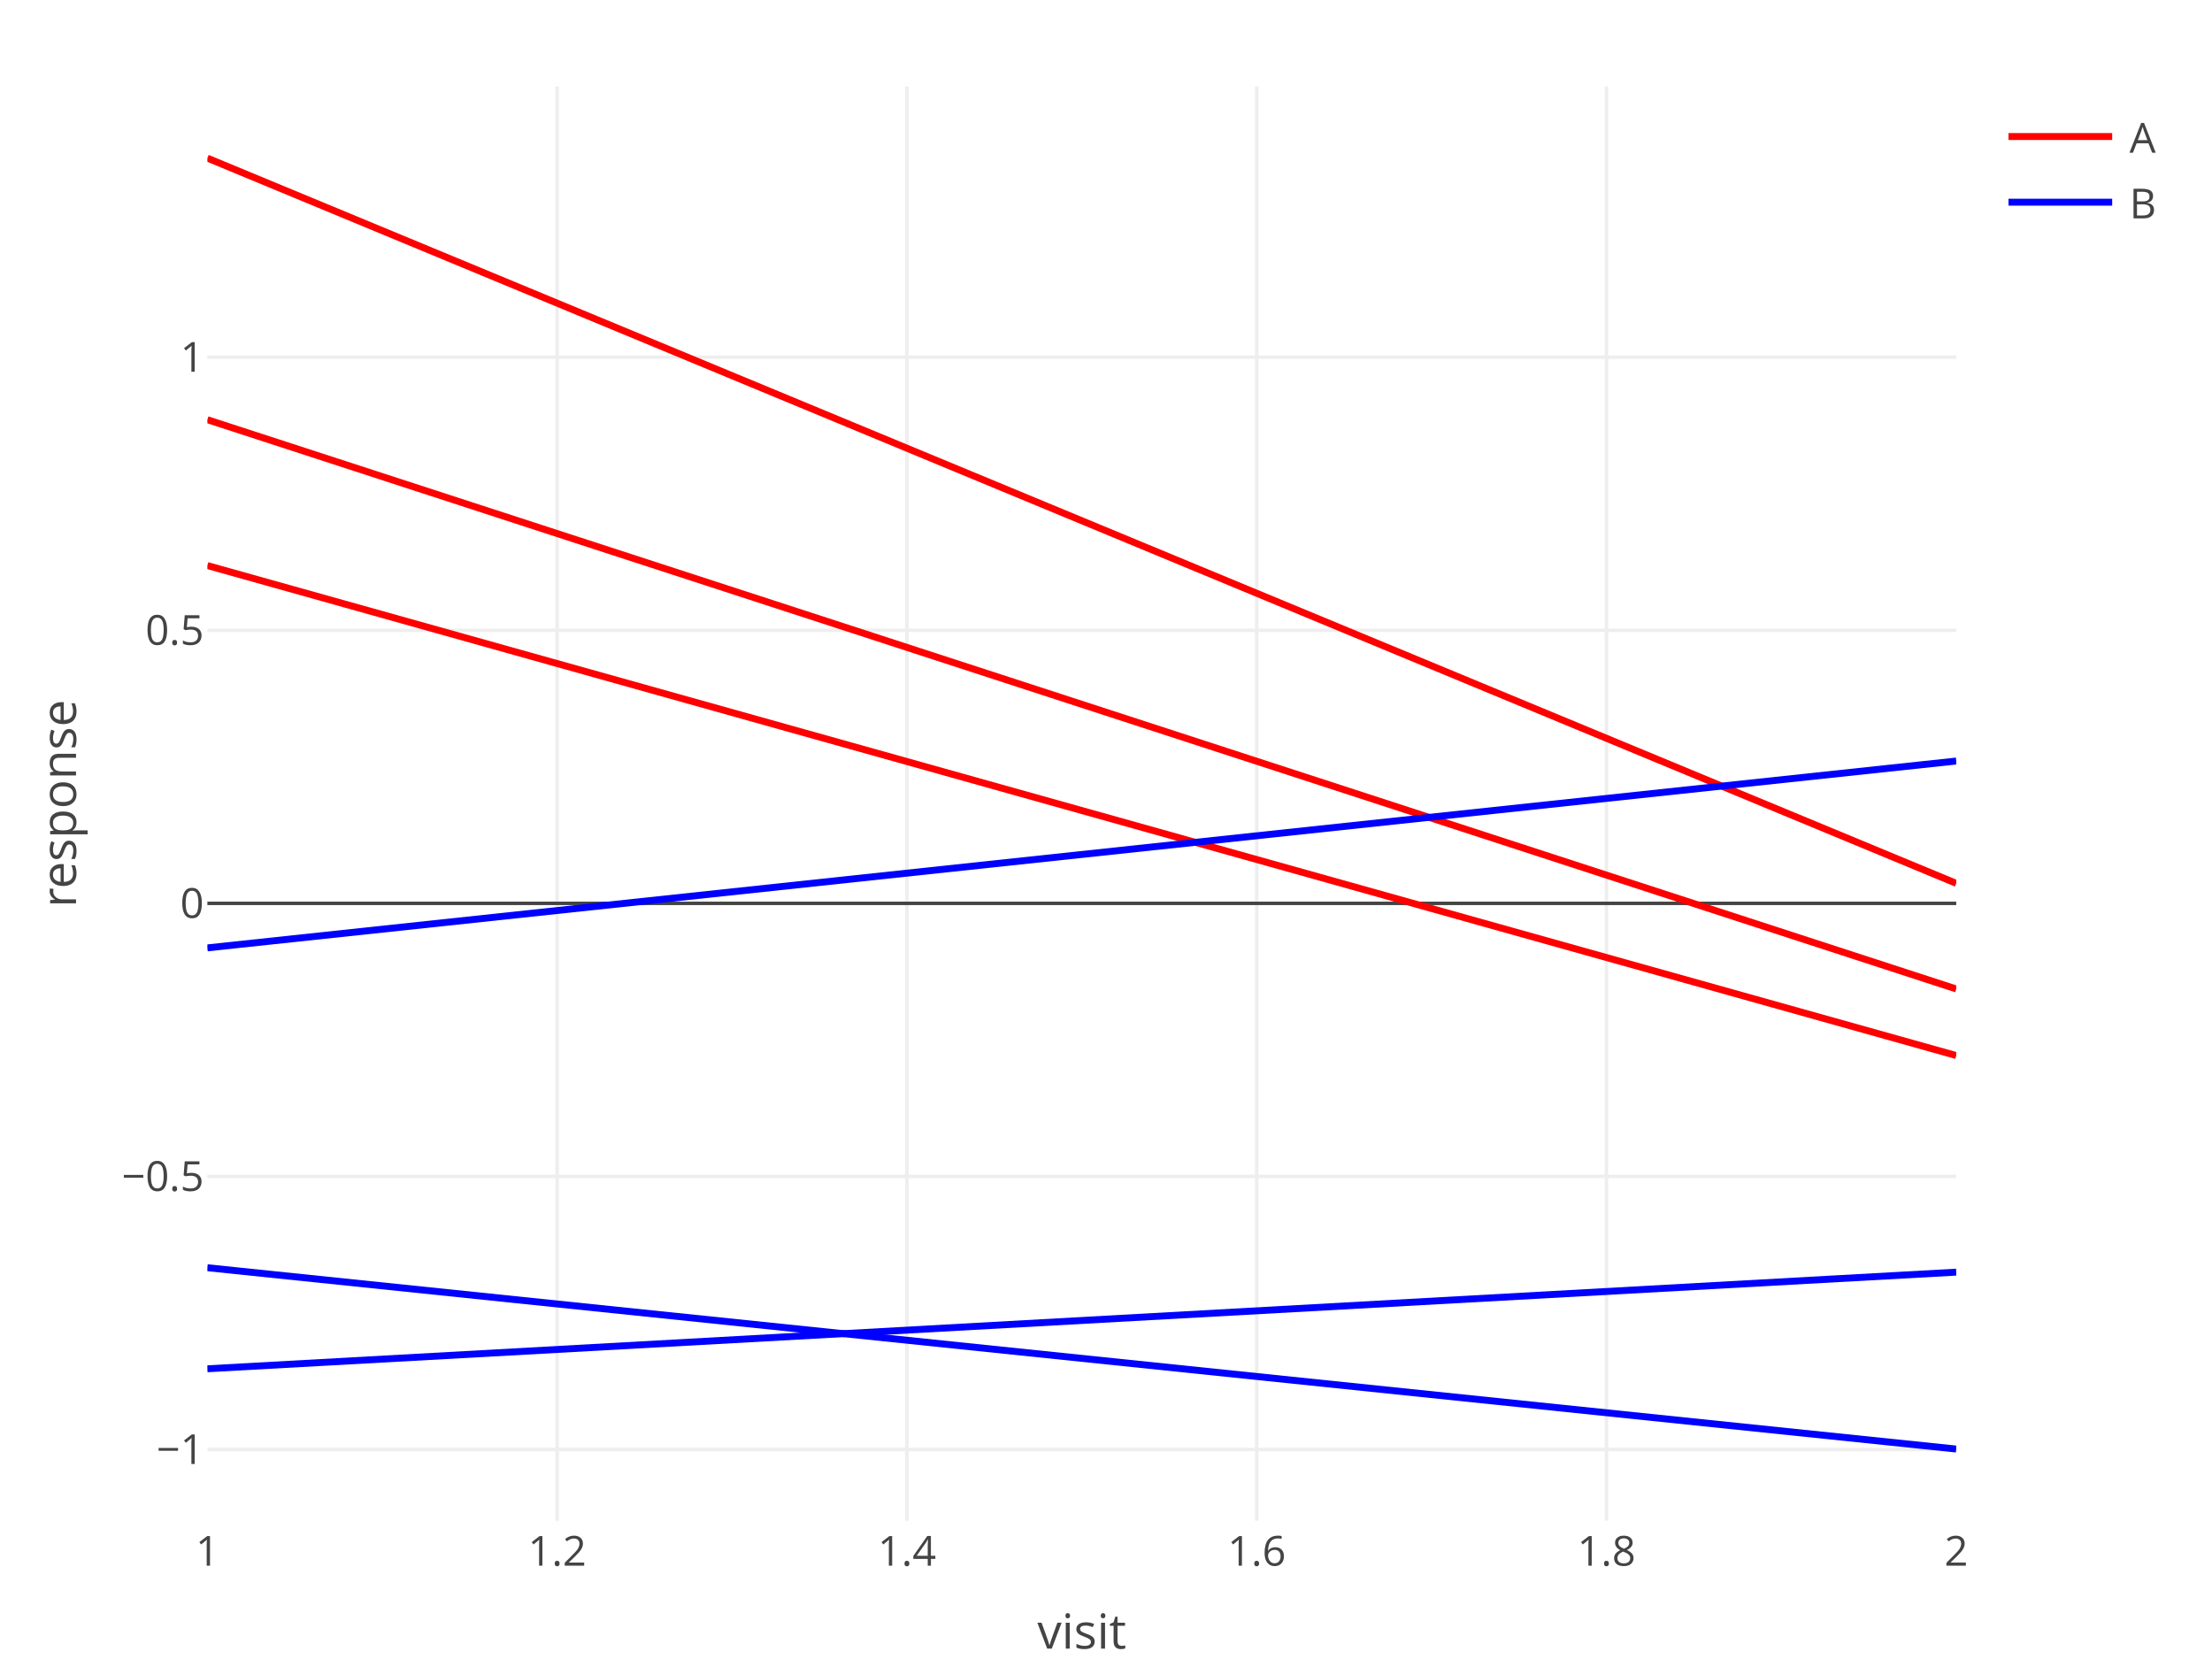
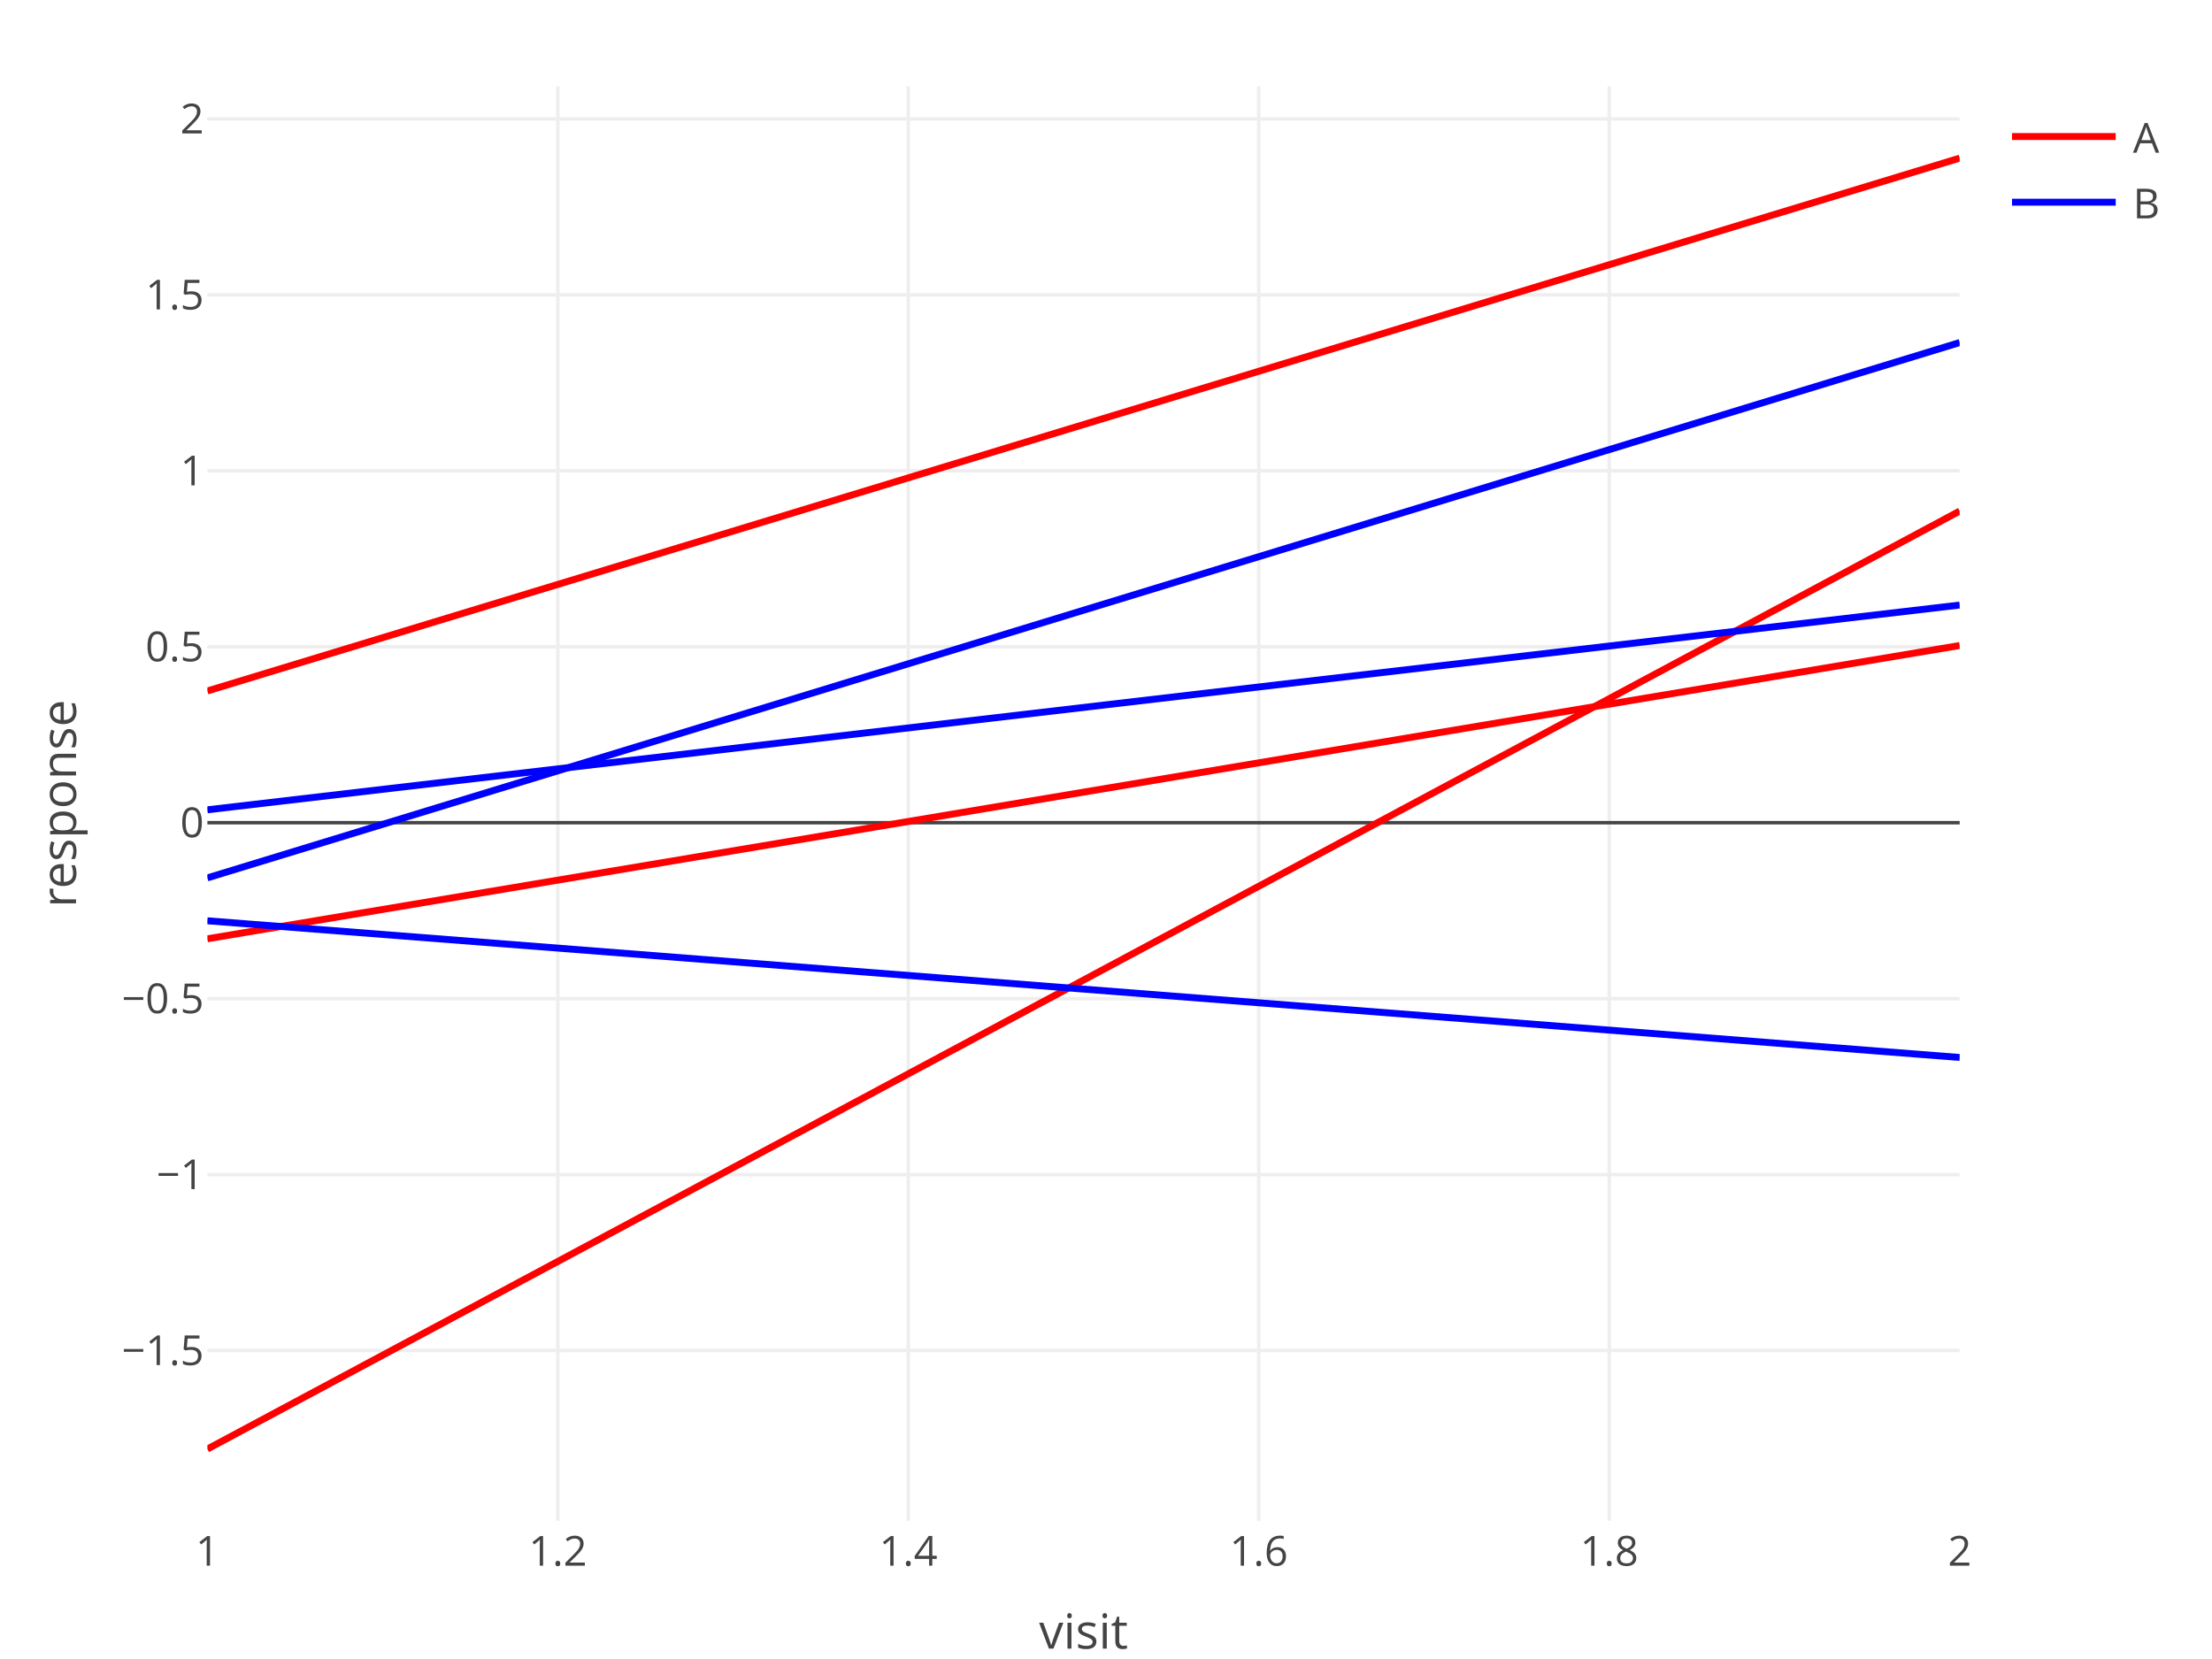
<svg xmlns="http://www.w3.org/2000/svg" class="main-svg" width="640" height="480" viewBox="0 0 640 480">
  <rect x="0" y="0" width="640" height="480" style="fill: rgb(255, 255, 255); fill-opacity: 1;" />
  <defs id="defs-">
    <g class="clips">
      <clipPath id="clipxyplot" class="plotclip">
-         <rect width="506" height="415" />
+         <rect width="507" height="415" />
      </clipPath>
      <clipPath class="axesclip" id="clipx">
-         <rect x="60" y="0" width="506" height="480" />
+         <rect x="60" y="0" width="507" height="480" />
      </clipPath>
      <clipPath class="axesclip" id="clipy">
        <rect x="0" y="25" width="640" height="415" />
      </clipPath>
      <clipPath class="axesclip" id="clipxy">
-         <rect x="60" y="25" width="506" height="415" />
+         <rect x="60" y="25" width="507" height="415" />
      </clipPath>
    </g>
    <g class="gradients" />
  </defs>
  <g class="bglayer">
-     <rect class="bg" x="60" y="25" width="506" height="415" style="fill: rgb(255, 255, 255); fill-opacity: 1; stroke-width: 0;" />
+     <rect class="bg" x="60" y="25" width="507" height="415" style="fill: rgb(255, 255, 255); fill-opacity: 1; stroke-width: 0;" />
  </g>
  <g class="layer-below">
    <g class="imagelayer" />
    <g class="shapelayer" />
  </g>
  <g class="cartesianlayer">
    <g class="subplot xy">
      <g class="layer-subplot">
        <g class="shapelayer" />
        <g class="imagelayer" />
      </g>
      <g class="gridlayer">
        <g class="x">
-           <path class="xgrid crisp" d="M0,25v415" transform="translate(161.2,0)" style="stroke: rgb(238, 238, 238); stroke-opacity: 1; stroke-width: 1px;" />
-           <path class="xgrid crisp" d="M0,25v415" transform="translate(262.4,0)" style="stroke: rgb(238, 238, 238); stroke-opacity: 1; stroke-width: 1px;" />
-           <path class="xgrid crisp" d="M0,25v415" transform="translate(363.6,0)" style="stroke: rgb(238, 238, 238); stroke-opacity: 1; stroke-width: 1px;" />
-           <path class="xgrid crisp" d="M0,25v415" transform="translate(464.8,0)" style="stroke: rgb(238, 238, 238); stroke-opacity: 1; stroke-width: 1px;" />
+           <path class="xgrid crisp" d="M0,25v415" transform="translate(161.4,0)" style="stroke: rgb(238, 238, 238); stroke-opacity: 1; stroke-width: 1px;" />
+           <path class="xgrid crisp" d="M0,25v415" transform="translate(262.8,0)" style="stroke: rgb(238, 238, 238); stroke-opacity: 1; stroke-width: 1px;" />
+           <path class="xgrid crisp" d="M0,25v415" transform="translate(364.2,0)" style="stroke: rgb(238, 238, 238); stroke-opacity: 1; stroke-width: 1px;" />
+           <path class="xgrid crisp" d="M0,25v415" transform="translate(465.6,0)" style="stroke: rgb(238, 238, 238); stroke-opacity: 1; stroke-width: 1px;" />
        </g>
        <g class="y">
-           <path class="ygrid crisp" d="M60,0h506" transform="translate(0,419.38)" style="stroke: rgb(238, 238, 238); stroke-opacity: 1; stroke-width: 1px;" />
-           <path class="ygrid crisp" d="M60,0h506" transform="translate(0,340.37)" style="stroke: rgb(238, 238, 238); stroke-opacity: 1; stroke-width: 1px;" />
-           <path class="ygrid crisp" d="M60,0h506" transform="translate(0,182.36)" style="stroke: rgb(238, 238, 238); stroke-opacity: 1; stroke-width: 1px;" />
-           <path class="ygrid crisp" d="M60,0h506" transform="translate(0,103.35)" style="stroke: rgb(238, 238, 238); stroke-opacity: 1; stroke-width: 1px;" />
+           <path class="ygrid crisp" d="M60,0h507" transform="translate(0,390.75)" style="stroke: rgb(238, 238, 238); stroke-opacity: 1; stroke-width: 1px;" />
+           <path class="ygrid crisp" d="M60,0h507" transform="translate(0,339.85)" style="stroke: rgb(238, 238, 238); stroke-opacity: 1; stroke-width: 1px;" />
+           <path class="ygrid crisp" d="M60,0h507" transform="translate(0,288.94)" style="stroke: rgb(238, 238, 238); stroke-opacity: 1; stroke-width: 1px;" />
+           <path class="ygrid crisp" d="M60,0h507" transform="translate(0,187.13)" style="stroke: rgb(238, 238, 238); stroke-opacity: 1; stroke-width: 1px;" />
+           <path class="ygrid crisp" d="M60,0h507" transform="translate(0,136.22)" style="stroke: rgb(238, 238, 238); stroke-opacity: 1; stroke-width: 1px;" />
+           <path class="ygrid crisp" d="M60,0h507" transform="translate(0,85.32)" style="stroke: rgb(238, 238, 238); stroke-opacity: 1; stroke-width: 1px;" />
+           <path class="ygrid crisp" d="M60,0h507" transform="translate(0,34.41)" style="stroke: rgb(238, 238, 238); stroke-opacity: 1; stroke-width: 1px;" />
        </g>
      </g>
      <g class="zerolinelayer">
-         <path class="yzl zl crisp" d="M60,0h506" transform="translate(0,261.37)" style="stroke: rgb(68, 68, 68); stroke-opacity: 1; stroke-width: 1px;" />
+         <path class="yzl zl crisp" d="M60,0h507" transform="translate(0,238.03)" style="stroke: rgb(68, 68, 68); stroke-opacity: 1; stroke-width: 1px;" />
      </g>
      <path class="xlines-below" />
      <path class="ylines-below" />
      <g class="overlines-below" />
      <g class="xaxislayer-below" />
      <g class="yaxislayer-below" />
      <g class="overaxes-below" />
      <g class="plot" transform="translate(60, 25)" clip-path="url(#clipxyplot)">
        <g class="scatterlayer mlayer">
          <g class="trace scatter trace-vdiffr-plotly-1" style="stroke-miterlimit: 2; opacity: 1;">
-             <path class="js-line" d="M0,96.43L506,261.14" style="vector-effect: non-scaling-stroke; fill: none; stroke: rgb(255, 0, 0); stroke-opacity: 1; stroke-width: 2px; opacity: 1;" />
-             <path class="js-line" d="M0,20.75L506,230.58" style="vector-effect: non-scaling-stroke; fill: none; stroke: rgb(255, 0, 0); stroke-opacity: 1; stroke-width: 2px; opacity: 1;" />
-             <path class="js-line" d="M0,138.63L506,280.4" style="vector-effect: non-scaling-stroke; fill: none; stroke: rgb(255, 0, 0); stroke-opacity: 1; stroke-width: 2px; opacity: 1;" />
+             <path class="js-line" d="M0,246.62L507,161.76" style="vector-effect: non-scaling-stroke; fill: none; stroke: rgb(255, 0, 0); stroke-opacity: 1; stroke-width: 2px; opacity: 1;" />
+             <path class="js-line" d="M0,174.92L507,20.75" style="vector-effect: non-scaling-stroke; fill: none; stroke: rgb(255, 0, 0); stroke-opacity: 1; stroke-width: 2px; opacity: 1;" />
+             <path class="js-line" d="M0,394.25L507,122.87" style="vector-effect: non-scaling-stroke; fill: none; stroke: rgb(255, 0, 0); stroke-opacity: 1; stroke-width: 2px; opacity: 1;" />
            <g class="points" />
          </g>
          <g class="trace scatter trace-vdiffr-plotly-2" style="stroke-miterlimit: 2; opacity: 1;">
-             <path class="js-line" d="M0,341.79L506,394.25" style="vector-effect: non-scaling-stroke; fill: none; stroke: rgb(0, 0, 255); stroke-opacity: 1; stroke-width: 2px; opacity: 1;" />
-             <path class="js-line" d="M0,371.03L506,343.07" style="vector-effect: non-scaling-stroke; fill: none; stroke: rgb(0, 0, 255); stroke-opacity: 1; stroke-width: 2px; opacity: 1;" />
-             <path class="js-line" d="M0,249.25L506,195.19" style="vector-effect: non-scaling-stroke; fill: none; stroke: rgb(0, 0, 255); stroke-opacity: 1; stroke-width: 2px; opacity: 1;" />
+             <path class="js-line" d="M0,229L507,74.11" style="vector-effect: non-scaling-stroke; fill: none; stroke: rgb(0, 0, 255); stroke-opacity: 1; stroke-width: 2px; opacity: 1;" />
+             <path class="js-line" d="M0,209.3L507,150.06" style="vector-effect: non-scaling-stroke; fill: none; stroke: rgb(0, 0, 255); stroke-opacity: 1; stroke-width: 2px; opacity: 1;" />
+             <path class="js-line" d="M0,241.41L507,280.96" style="vector-effect: non-scaling-stroke; fill: none; stroke: rgb(0, 0, 255); stroke-opacity: 1; stroke-width: 2px; opacity: 1;" />
            <g class="points" />
          </g>
        </g>
      </g>
      <g class="overplot" />
      <path class="xlines-above crisp" d="M0,0" style="fill: none;" />
      <path class="ylines-above crisp" d="M0,0" style="fill: none;" />
      <g class="overlines-above" />
      <g class="xaxislayer-above">
        <g class="xtick">
          <text text-anchor="middle" x="0" y="453" transform="translate(60,0)" style="font-family: 'Open Sans', verdana, arial, sans-serif; font-size: 12px; fill: rgb(68, 68, 68); fill-opacity: 1; white-space: pre;">1</text>
        </g>
        <g class="xtick">
-           <text text-anchor="middle" x="0" y="453" transform="translate(161.2,0)" style="font-family: 'Open Sans', verdana, arial, sans-serif; font-size: 12px; fill: rgb(68, 68, 68); fill-opacity: 1; white-space: pre;">1.2</text>
+           <text text-anchor="middle" x="0" y="453" transform="translate(161.4,0)" style="font-family: 'Open Sans', verdana, arial, sans-serif; font-size: 12px; fill: rgb(68, 68, 68); fill-opacity: 1; white-space: pre;">1.2</text>
        </g>
        <g class="xtick">
-           <text text-anchor="middle" x="0" y="453" transform="translate(262.4,0)" style="font-family: 'Open Sans', verdana, arial, sans-serif; font-size: 12px; fill: rgb(68, 68, 68); fill-opacity: 1; white-space: pre;">1.4</text>
+           <text text-anchor="middle" x="0" y="453" transform="translate(262.8,0)" style="font-family: 'Open Sans', verdana, arial, sans-serif; font-size: 12px; fill: rgb(68, 68, 68); fill-opacity: 1; white-space: pre;">1.4</text>
        </g>
        <g class="xtick">
-           <text text-anchor="middle" x="0" y="453" transform="translate(363.6,0)" style="font-family: 'Open Sans', verdana, arial, sans-serif; font-size: 12px; fill: rgb(68, 68, 68); fill-opacity: 1; white-space: pre;">1.6</text>
+           <text text-anchor="middle" x="0" y="453" transform="translate(364.2,0)" style="font-family: 'Open Sans', verdana, arial, sans-serif; font-size: 12px; fill: rgb(68, 68, 68); fill-opacity: 1; white-space: pre;">1.6</text>
        </g>
        <g class="xtick">
-           <text text-anchor="middle" x="0" y="453" transform="translate(464.8,0)" style="font-family: 'Open Sans', verdana, arial, sans-serif; font-size: 12px; fill: rgb(68, 68, 68); fill-opacity: 1; white-space: pre;">1.8</text>
+           <text text-anchor="middle" x="0" y="453" transform="translate(465.6,0)" style="font-family: 'Open Sans', verdana, arial, sans-serif; font-size: 12px; fill: rgb(68, 68, 68); fill-opacity: 1; white-space: pre;">1.8</text>
        </g>
        <g class="xtick">
-           <text text-anchor="middle" x="0" y="453" transform="translate(566,0)" style="font-family: 'Open Sans', verdana, arial, sans-serif; font-size: 12px; fill: rgb(68, 68, 68); fill-opacity: 1; white-space: pre;">2</text>
+           <text text-anchor="middle" x="0" y="453" transform="translate(567,0)" style="font-family: 'Open Sans', verdana, arial, sans-serif; font-size: 12px; fill: rgb(68, 68, 68); fill-opacity: 1; white-space: pre;">2</text>
        </g>
      </g>
      <g class="yaxislayer-above">
        <g class="ytick">
-           <text text-anchor="end" x="59" y="4.2" transform="translate(0,419.38)" style="font-family: 'Open Sans', verdana, arial, sans-serif; font-size: 12px; fill: rgb(68, 68, 68); fill-opacity: 1; white-space: pre;">−1</text>
+           <text text-anchor="end" x="59" y="4.2" transform="translate(0,390.75)" style="font-family: 'Open Sans', verdana, arial, sans-serif; font-size: 12px; fill: rgb(68, 68, 68); fill-opacity: 1; white-space: pre;">−1.5</text>
        </g>
        <g class="ytick">
-           <text text-anchor="end" x="59" y="4.2" transform="translate(0,340.37)" style="font-family: 'Open Sans', verdana, arial, sans-serif; font-size: 12px; fill: rgb(68, 68, 68); fill-opacity: 1; white-space: pre;">−0.5</text>
+           <text text-anchor="end" x="59" y="4.2" transform="translate(0,339.85)" style="font-family: 'Open Sans', verdana, arial, sans-serif; font-size: 12px; fill: rgb(68, 68, 68); fill-opacity: 1; white-space: pre;">−1</text>
        </g>
        <g class="ytick">
-           <text text-anchor="end" x="59" y="4.2" transform="translate(0,261.37)" style="font-family: 'Open Sans', verdana, arial, sans-serif; font-size: 12px; fill: rgb(68, 68, 68); fill-opacity: 1; white-space: pre;">0</text>
+           <text text-anchor="end" x="59" y="4.2" transform="translate(0,288.94)" style="font-family: 'Open Sans', verdana, arial, sans-serif; font-size: 12px; fill: rgb(68, 68, 68); fill-opacity: 1; white-space: pre;">−0.5</text>
        </g>
        <g class="ytick">
-           <text text-anchor="end" x="59" y="4.2" transform="translate(0,182.36)" style="font-family: 'Open Sans', verdana, arial, sans-serif; font-size: 12px; fill: rgb(68, 68, 68); fill-opacity: 1; white-space: pre;">0.5</text>
+           <text text-anchor="end" x="59" y="4.2" transform="translate(0,238.03)" style="font-family: 'Open Sans', verdana, arial, sans-serif; font-size: 12px; fill: rgb(68, 68, 68); fill-opacity: 1; white-space: pre;">0</text>
        </g>
        <g class="ytick">
-           <text text-anchor="end" x="59" y="4.2" transform="translate(0,103.35)" style="font-family: 'Open Sans', verdana, arial, sans-serif; font-size: 12px; fill: rgb(68, 68, 68); fill-opacity: 1; white-space: pre;">1</text>
+           <text text-anchor="end" x="59" y="4.2" transform="translate(0,187.13)" style="font-family: 'Open Sans', verdana, arial, sans-serif; font-size: 12px; fill: rgb(68, 68, 68); fill-opacity: 1; white-space: pre;">0.5</text>
+         </g>
+         <g class="ytick">
+           <text text-anchor="end" x="59" y="4.2" transform="translate(0,136.22)" style="font-family: 'Open Sans', verdana, arial, sans-serif; font-size: 12px; fill: rgb(68, 68, 68); fill-opacity: 1; white-space: pre;">1</text>
+         </g>
+         <g class="ytick">
+           <text text-anchor="end" x="59" y="4.2" transform="translate(0,85.32)" style="font-family: 'Open Sans', verdana, arial, sans-serif; font-size: 12px; fill: rgb(68, 68, 68); fill-opacity: 1; white-space: pre;">1.5</text>
+         </g>
+         <g class="ytick">
+           <text text-anchor="end" x="59" y="4.2" transform="translate(0,34.41)" style="font-family: 'Open Sans', verdana, arial, sans-serif; font-size: 12px; fill: rgb(68, 68, 68); fill-opacity: 1; white-space: pre;">2</text>
        </g>
      </g>
      <g class="overaxes-above" />
    </g>
  </g>
  <g class="polarlayer" />
  <g class="ternarylayer" />
  <g class="geolayer" />
  <g class="pielayer" />
  <g class="glimages" />
  <defs id="topdefs-">
    <g class="clips" />
    <clipPath id="legend">
-       <rect width="54" height="48" x="0" y="0" />
+       <rect width="53" height="48" x="0" y="0" />
    </clipPath>
  </defs>
  <g class="layer-above">
    <g class="imagelayer" />
    <g class="shapelayer" />
  </g>
  <g class="infolayer">
-     <g class="legend" pointer-events="all" transform="translate(576.12, 25)">
-       <rect class="bg" shape-rendering="crispEdges" style="stroke: rgb(68, 68, 68); stroke-opacity: 1; fill: rgb(255, 255, 255); fill-opacity: 1; stroke-width: 0px;" width="54" height="48" x="0" y="0" />
+     <g class="legend" pointer-events="all" transform="translate(577.14, 25)">
+       <rect class="bg" shape-rendering="crispEdges" width="53" height="48" x="0" y="0" style="stroke: rgb(68, 68, 68); stroke-opacity: 1; fill: rgb(255, 255, 255); fill-opacity: 1; stroke-width: 0px;" />
      <g class="scrollbox" transform="translate(0, 0)" clip-path="url(#legend)">
        <g class="groups">
          <g class="traces" transform="translate(0, 14.5)" style="opacity: 1;">
            <g class="layers" style="opacity: 1;">
              <g class="legendfill" />
              <g class="legendlines">
                <path class="js-line" d="M5,0h30" style="fill: none; stroke: rgb(255, 0, 0); stroke-opacity: 1; stroke-width: 2px;" />
              </g>
              <g class="legendsymbols">
                <g class="legendpoints" />
              </g>
            </g>
            <text class="legendtext user-select-none" text-anchor="start" x="40" y="4.68" style="font-family: 'Open Sans', verdana, arial, sans-serif; font-size: 12px; fill: rgb(68, 68, 68); fill-opacity: 1; white-space: pre;">A</text>
-             <rect class="legendtoggle" pointer-events="all" style="cursor: pointer; fill: rgb(0, 0, 0); fill-opacity: 0;" x="0" y="-9.5" width="94" height="19" />
+             <rect class="legendtoggle" pointer-events="all" x="0" y="-9.5" width="93" height="19" style="cursor: pointer; fill: rgb(0, 0, 0); fill-opacity: 0;" />
          </g>
          <g class="traces" transform="translate(0, 33.5)" style="opacity: 1;">
            <g class="layers" style="opacity: 1;">
              <g class="legendfill" />
              <g class="legendlines">
                <path class="js-line" d="M5,0h30" style="fill: none; stroke: rgb(0, 0, 255); stroke-opacity: 1; stroke-width: 2px;" />
              </g>
              <g class="legendsymbols">
                <g class="legendpoints" />
              </g>
            </g>
            <text class="legendtext user-select-none" text-anchor="start" x="40" y="4.68" style="font-family: 'Open Sans', verdana, arial, sans-serif; font-size: 12px; fill: rgb(68, 68, 68); fill-opacity: 1; white-space: pre;">B</text>
-             <rect class="legendtoggle" pointer-events="all" x="0" y="-9.5" width="94" height="19" style="cursor: pointer; fill: rgb(0, 0, 0); fill-opacity: 0;" />
+             <rect class="legendtoggle" pointer-events="all" x="0" y="-9.5" width="93" height="19" style="cursor: pointer; fill: rgb(0, 0, 0); fill-opacity: 0;" />
          </g>
        </g>
      </g>
-       <rect class="scrollbar" rx="20" ry="3" width="0" height="0" style="fill: rgb(128, 139, 164); fill-opacity: 1;" x="0" y="0" />
+       <rect class="scrollbar" rx="20" ry="3" width="0" height="0" x="0" y="0" style="fill: rgb(128, 139, 164); fill-opacity: 1;" />
    </g>
    <g class="g-gtitle" />
    <g class="g-xtitle" transform="translate(0,-15)">
-       <text class="xtitle" x="313" y="492" text-anchor="middle" style="font-family: 'Open Sans', verdana, arial, sans-serif; font-size: 14px; fill: rgb(68, 68, 68); opacity: 1; font-weight: normal; white-space: pre;">visit</text>
+       <text class="xtitle" x="313.5" y="492" text-anchor="middle" style="font-family: 'Open Sans', verdana, arial, sans-serif; font-size: 14px; fill: rgb(68, 68, 68); opacity: 1; font-weight: normal; white-space: pre;">visit</text>
    </g>
    <g class="g-ytitle">
      <text class="ytitle" transform="rotate(-90,22,232.5)" x="22" y="232.5" text-anchor="middle" style="font-family: 'Open Sans', verdana, arial, sans-serif; font-size: 14px; fill: rgb(68, 68, 68); opacity: 1; font-weight: normal; white-space: pre;">response</text>
    </g>
  </g>
</svg>
